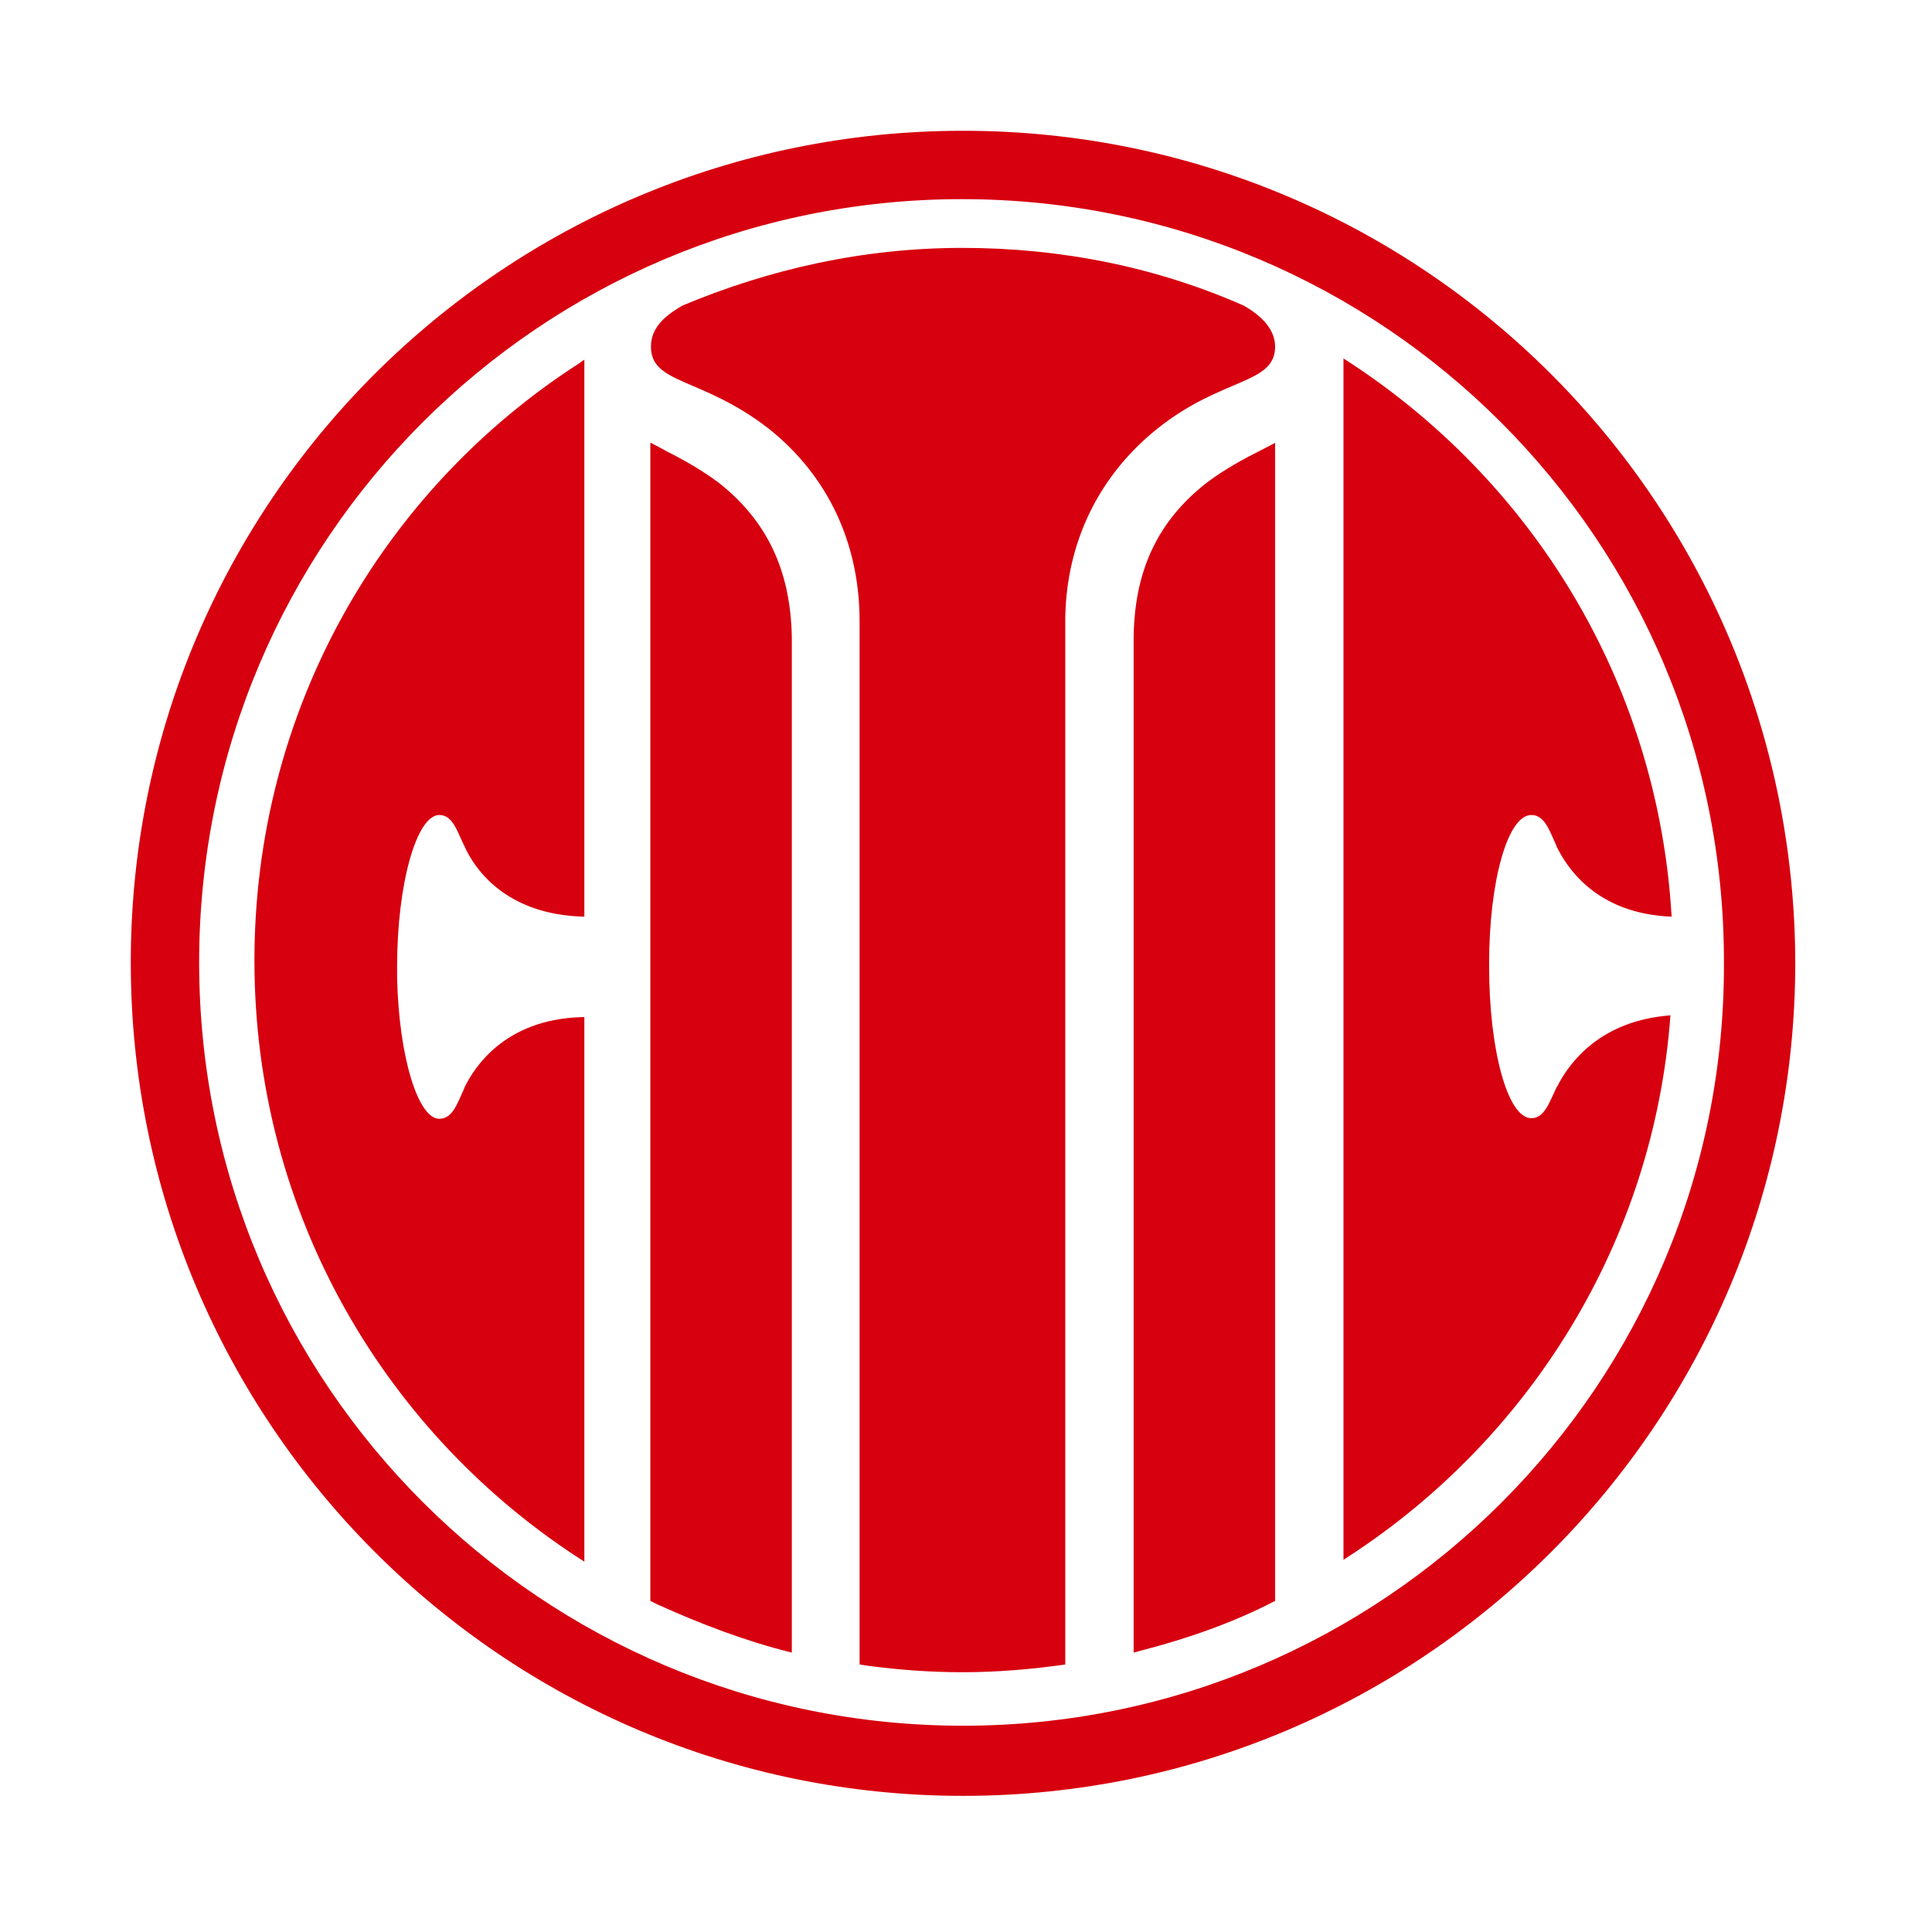
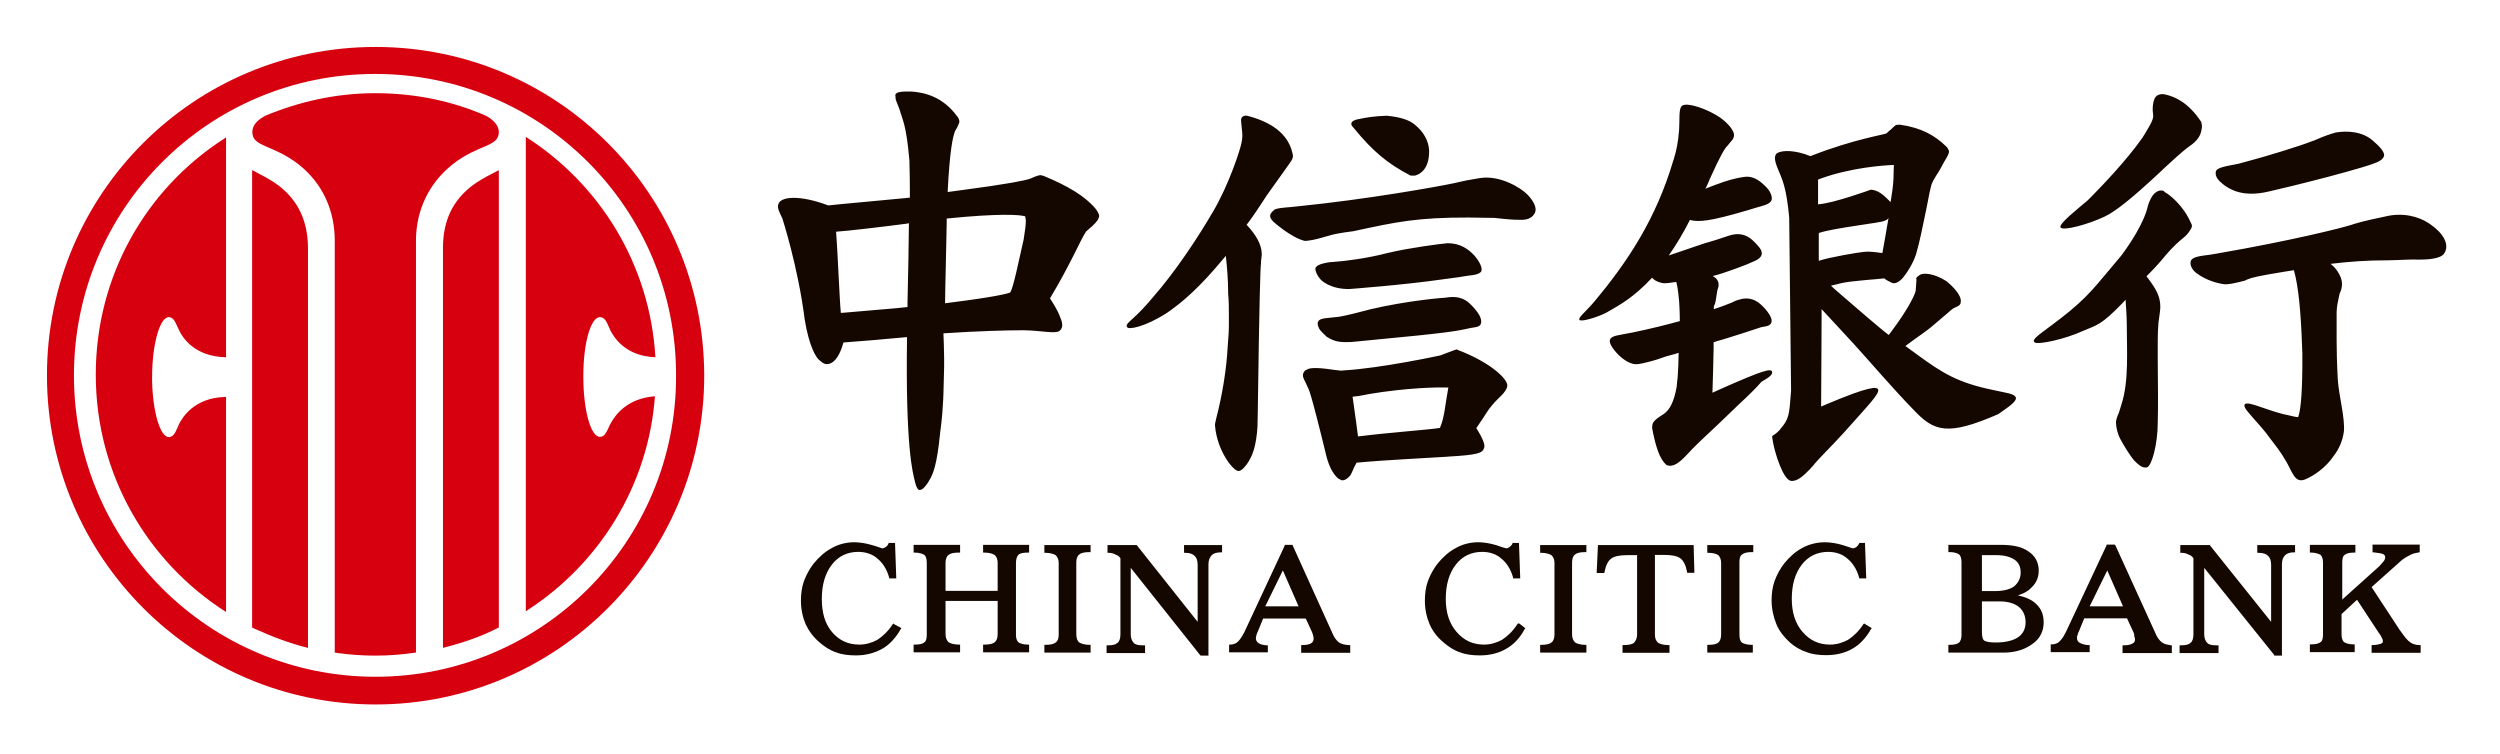
- <svg xmlns="http://www.w3.org/2000/svg" viewBox="-21 350 325 325">
+ <svg xmlns="http://www.w3.org/2000/svg" viewBox="-19 352 1065 321">
  <path fill="#d7000f" d="M141 372c77.3 0 139.8 62.5 140 139.9 0 77.4-62.7 140.2-140 140.2S1 589.3 1 511.9 63.7 372 141 372m-.2 11.5c-70.9 0-128.3 57.4-128.3 128.4S70.1 640.3 141 640.3c70.7 0 128.3-57.4 128-128.4.1-71-57.3-128.4-128.2-128.4m.1 8.2c16.8 0 32.8 3.3 47.3 9.7 2.3 1.3 5.3 3.6 5.3 6.9 0 6.4-8.9 5.1-19.8 13.8-10 8-15.3 19.3-15.5 31.8V630c-5.6.8-11.4 1.3-17.3 1.3-5.4 0-10.8-.4-16-1.1l-1.3-.2V454.5c0-12.8-5.1-24.3-15.3-32.4-11.2-8.7-19.8-7.4-19.8-13.8 0-3.6 3.1-5.6 5.3-6.9 14.6-6.1 30.3-9.7 47.1-9.7m52.6 32.8v194.8c-7.1 3.7-14.9 6.4-22.7 8.4l-1.1.3V457.8c0-11.8 4.1-20.2 12.3-26.6 2.9-2.2 6.2-4 8.8-5.3zm-105 0 1.9 1 .9.5c2.6 1.3 5.8 3.1 8.6 5.2 8 6.3 12.1 14.6 12.3 26V628c-7.7-1.9-15.3-4.8-22.6-8.1l-1.2-.6V424.5zm-11.2-14v93.7c-13.5-.3-18.6-8.4-20.1-11.7-1.3-2.6-2-5.4-4.3-5.4-3.8 0-7.1 11.5-7.1 25.5v1.9c.3 13.2 3.5 23.7 7.1 23.7 2.2 0 3-2.5 4.1-4.9l.2-.5c1.5-3 6.5-11.3 19.6-11.7h.5v91.6C44 591.5 21.8 554.3 21.8 511.6c0-42.2 21.5-79.1 54.5-100.4zm127.7-.2c31.6 20.2 52.9 54.4 55.2 93.9-13-.5-17.8-8.7-19.3-11.7l-.2-.5c-1.1-2.4-1.9-4.9-4.1-4.9-4 0-7.1 11.2-7.1 25v.5c0 14 3.1 25.5 7.1 25.5 2.2 0 3-2.6 4.2-5.1l.3-.5.2-.4c1.9-3.4 6.9-10.4 18.7-11.3-2.8 38.2-23.8 71.3-54.1 91l-.9.6z" />
  <path fill="#140700" d="M368.7 391h.6c5.8.4 13.4 2.3 19.4 10.5.5.5 1 1.5 1 2.3 0 .5-.5 1.5-1 2.6-.5.8-.8 1.3-1 1.8l-.1.4c-.6 1.7-2 6.9-2.9 25.2l5.2-.7c20.6-2.7 28.1-4.3 29.7-4.9l.3-.1c.4-.2 3.1-1.4 4.2-1.5h.1l1.3.3c10.5 4.3 17.9 8.8 22.2 14l.3.4c.2.3 1.5 2.1 1.2 3-.2 1-.7 2-3.3 4.4l-.3.2-2 1.8-.1.2c-1.9 2.7-6.5 13.7-15.2 28.2 2 3.1 3.1 5.1 3.8 6.7l.2.5c1.2 2.7 2 5.2 0 6.7-1.8 1.3-7.9-.2-14.9-.3h-1.5c-5.9 0-18.1.3-33 1.3.2 3.3.2 6.8.3 10.6v3.5l-.3 11.8-.1 2.3c-.5 9.7-1 11-1.7 17.7l-.1 1.1c-1.5 11.9-3.2 14.1-4.7 16.6-1 1.5-2.3 3.1-3.3 3.1-.8.3-1.5-.8-2-2.6l-.2-.8c-1-4-4.1-14.8-3.4-61.7l-1.1.1c-6.1.6-22.4 2-26 2.2-1.5 5.6-3.6 7.9-5.1 8.7-2.1 1.1-3.4.3-4.6-.7l-.8-.7c-1.1-1-4.1-5.4-6-17.1-2.8-22.3-9.5-43-9.5-43-1.2-2.7-2.2-4.2-1.8-5.9l.1-.2c.8-3.3 9-4.1 21.2.5h.2c2.9-.4 30.2-2.8 34.6-3.3v-4c0-3.5-.1-7.8-.2-11.9l-.1-1c-1.2-13.7-2.9-16.5-3.4-18.5l-.1-.2c-1-3.8-2.3-5.6-2.3-6.9v-.5c-.4-1.3.2-2.4 6.2-2.2m-.5 56.1-1.1.2c-6.6.9-25.8 3.2-29.9 3.4v.4c.5 5.3 1.5 29.7 2 34.2l1.4-.1c6.2-.6 23.3-1.9 27-2.4v-1.9c.2-7.4.6-29.2.6-33.8m16.1-2v1.8c-.1 7.4-.7 29.7-.7 34.3l3-.4c18.1-2.3 23.7-3.7 24.7-4.2 1.3-1.5 3.6-13.1 5.6-21.8l.2-.9c.6-3.8.9-6.1.9-7.8 0-1-.3-1.8-.3-2h-.2c-2-.6-10.6-1.3-33.2 1m406-40c9.3 1.3 15.1 4.7 19.9 9.4l.3.3.8 1.5c0 1.8-1.8 3.8-3.3 6.9-1.4 2.7-3.3 4.9-4.2 7.5l-.2.8c-.3 1-.8 3.2-1.4 6.6l-.7 3.5c-1.5 7.4-2.8 13.7-4.2 18.5-1.3 4.1-3.8 7.9-5.1 9.5-1 1.5-3.4 3.7-5.2 2.9l-.2-.1c-.5-.3-2.3-1-3.1-1.8h-.2c-1.9.3-13.6 1-18 2l-2.4.6c-.5.1-1.1.3-1.7.4l-.4.1c.9.9 1.9 1.8 3.1 2.8l1.5 1.3c3.8 3.3 17.2 14.9 20 16.9l.7-.9c8.5-11.3 10.8-17.2 10.8-18.1l.3-4.4v-.2c-.1-.6-.4-.7 1.3-1.9 1.8-1.3 6.7-.5 11.5 2.6 2.6 2.1 6.4 5.9 6.1 8.7 0 2.3-2.3 1.8-4.4 3.8-2.3 2.1-4.9 4.1-6.9 5.9-3.1 2.8-6.9 5.1-12.3 9.2l5.2 3.8c10.3 7.5 16.9 11.8 32 14.9l.9.2c4.9 1.1 8.2 1.4 8.9 2.9.8 1.8-3.8 4.6-7.4 7.2-21.8 9.5-27.4 7.4-36.1-1.8-8.5-8.7-18.4-20.3-25.4-28l-1.4-1.5c-3.7-4-7.9-8.6-12.4-13.4v4.1c0 11-.2 30.1-.2 36.8v.6l2.3-1c17.8-7.5 21.6-7.7 22-6.2.5 1.8-3.8 6.2-13.8 17.4l-.8.9c-5.9 6.5-11.3 11.6-13.3 14.3l-.7.7-.4.5c-2.8 2.9-5.7 5.6-8.4 5-3.2-1-6.4-11.3-7.3-15.9l-.4-2.3c-.3-1.5.3-.4 3.2-3.5l.2-.3c3.8-4.4 3.8-5.9 4.6-16.4l-.8-73.6-.1-1.1c-1-10.4-2.5-14.4-3.7-17.3-.8-2.3-3.8-7.4-1.3-9.2 2.3-1.3 7.7-1.3 14.1 1.3l1.1-.4c17.5-6.8 30.7-8.8 31.4-9.3l.8-.8c1.7-1.2 2.3-2.4 3.4-2.8h.2zm-89.6-8.4c2.6.3 8.2 2.1 13.1 5.4 3.6 2.6 5.9 5.6 5.9 7.4s-1.3 2.6-2.8 4.6l-.1.1c-1 .9-2.9 4-7.5 14.2-.5 1.5-1.3 2.8-1.8 4.1.3-.3.5-.3 1-.5l3.1-1.2c5.1-1.9 8.7-3 13-3.5 3.1-.3 5.9 1.5 8.2 3.8 2.5 2.2 3.3 4.9 2.9 6v.1c-.7 2-4.1 2.5-6.7 3.3l-3.6 1.1c-16 4.7-20.7 5.1-24.5 4.1-2.8 5.6-6.1 11-9 15.1l.7-.2c3.7-1.2 8-2.8 14.7-5l1.4-.4c.8-.2 5.4-1.6 8.8-2.8 5.6-1.8 8.7.5 10.8 2.6l.5.5c2 2.1 3.1 3.5 2.6 5.2-.7 2-3.9 2.8-5.7 3.7l-.2.1s-9.5 3.8-14.9 5.1l.2.1c.8.4 3.1 2 2.1 5-.5 1-.8 5.1-1.3 6.7-.7 1.2-.5 1.7-.5 2.2v.1l3.8-1.3 3.6-1.4c.2-.1.3-.1.5-.2l.3-.2c.6-.3 1.4-.6 2-.8l.8-.2c2.3-.8 5.9-.8 9 2.1 3 2.7 4.8 5.7 4.6 7.1v.1c-.2 2.2-2.9 2.1-4.5 2.5l-7.6 2.5c-2.2.7-4.7 1.5-7.3 2.3l-2.7.8s-1.3.3-2.6.8v2.6c-.1 4.9-.3 13.9-.5 18.9l4.2-1.9c17.4-7.7 20.7-8.5 21.2-7.1.3 1.3-1 2.3-4.6 4.4l-.5.6c-1.5 1.7-4.3 4.6-9.5 9.4l-7.9 7.6c-2.6 2.5-5 4.7-6.7 6.3-1.8 1.8-4.1 3.8-6.4 6.4l-.5.5c-3.2 3.5-6.1 5.8-8.8 4.6l-.2-.1c-.3-.3-1.1-1.1-1.9-2.4-2.3-3.6-3.8-11.5-4.1-13.3 0-1.8.5-2.3.5-2.3.5-1 2-2.1 4.4-3.6 2.6-1.8 4.4-5.1 5.6-11.8v-.2c0-.8.3-2.9.3-2.9l.1-1.1c.2-3 .4-7 .4-10.1-1.9.7-5.4 1.4-7.3 2.2l-.3.1c-1.7.7-7.3 2.2-9.5 2.5h-.2c-2.8.5-6.1-1.8-8.2-3.8-3.1-3.1-4.1-5.4-3.8-6.4.5-2.1 4.4-2.1 7.2-2.8l2.2-.4c7.8-1.6 14.5-3.3 20.4-4.9 0-3.6-.2-8.3-.5-10.4l-.2-1.9c-.2-1.6-.5-3.3-.8-4.4l-.7.1c-1.9.3-4.1.6-5.2.4-2.3-.5-3.6-1.3-4.4-2.3-7.9 8.5-14.1 11.8-19 14.6-3.1 1.8-9 3.6-10.8 3.6-3.8.3 2-4.1 4.9-7.7 14.9-17.7 26.6-35.9 33.8-60l.3-.9c1.3-4.3 1.8-6.9 2.3-12.6.3-4.1-.3-9.2 1.3-10.3.5-.3 1.8-.6 3.1-.3m84.8 48.2-.2.2c-.4.5-.5.6-1.6 1-1.3.8-21.5 3-27.7 5.1l-.2.1v11.8c4.4-1.5 16.9-3.6 19.2-3.8 3.6-.3 5.6.3 7.9.5 1-5.4 1.8-10.3 2.6-14.9m2.3-22.6h-.5c-3.3.1-17.9 1-31.3 6l-.5.2v10.8c0-.2.2-.3.2-.3 6.1-.3 22.3-6.2 22.3-6.2 3.1.2 5.4 2.3 7.3 4.2l1.1 1.1.8-5.4c.5-3.9.5-6.4.5-8.1zm227.7 24.7.9.6c5.5 3.8 8.3 8.7 5.8 12.4-1.5 2.4-7.8 2.6-10.6 2.6h-.4c-2.5-.2-7.6.2-13.1.3h-.5c-8.2 0-15.4.5-23.8 1.5 2.3 1.8 3.6 3.8 4.4 5.9.3.8.5 1.8.5 2.6 0 1.3-.3 2.8-1 4.1l-.4 1.8c-.5 2.2-.8 3.9-.9 6.1v11.8c0 3.8.1 9.7.5 17 .5 7.2 3.1 16.2 2.6 22.1-.5 3.8-2 7.4-4.4 10.5-3.3 4.9-8.5 8.5-12.3 10-4.1 1.5-5.1-2.8-7.7-7.4s-4.6-6.9-7.9-11.3l-.5-.7c-4.2-5.3-9-9.9-9.5-11.6-1-3.8 7.9 1 16.4 3.1l1.4.3c2.7.6 4.1 1 5 1l.1-.3c.7-2 1.6-7.1 1.7-21.2v-5.7l-.1-2.5c-.5-15.1-1.6-26.3-3.5-32.9l-4.4.7c-11 1.8-13.7 2.5-15.3 3.2l-.5.2-.5.3-2.8.7c-2 .5-3.7.8-5.2.9h-.9c-5.3-.7-9.5-3-11.4-4.4l-.3-.2c-1.5-1-3.3-3.3-2.6-5.4.8-1.8 4.4-2.1 8.2-2.6l3-.5c31.7-5.5 52.8-10.8 57.5-12.3l.5-.2c4-1.3 11.8-2.9 13.3-3.2 7.8-2 14.6 0 18.7 2.7m-112.4-13.2c1.8.8 8 5.7 11.1 12.9l.2.4s.8 1 0 2.3l-.2.3c-.4.7-1.3 2.2-2.7 3.3-2.3 1.8-5.1 4.4-7.9 7.7-3.3 4.1-6.1 6.9-8.2 9l.7.9c3.4 4.6 5.2 7.6 5.2 12.2 0 1.5-.5 4.1-.8 6.7-.2 2.3-.3 5.4-.3 7.3v8.6c.1 12.9.2 18.9 0 26.7 0 9.2-2.6 18.5-4.6 19s-3.8-1.3-5.6-3.1c-1.5-1.8-4.1-5.9-5.6-8.7-1.3-2.3-2-5.4-2-7.4 0-1 .5-2.1.8-3.1.3-.3.8-2.1 1.5-4.4 3.3-10 2.3-23.1 2.3-34.4 0-3.3-.3-6.7-.5-10.3l-1.5 1.6c-8.9 9.2-10.6 9.1-16.7 11.7-7.9 3.6-19 5.9-20.5 4.9-2-1.3 3.7-4.5 10.4-9.8l.3-.2c12.6-9.7 15.4-14.4 25.9-26.7l.7-.9c9.9-13.5 10.9-20.6 10.9-20.6.5-1.8 1.8-4.9 3.6-5.9 1.7-1.2 3.5-.5 3.5 0m.5-41.5.4.1c3.6.9 9.3 3.3 14.7 11.5l.1.3c.1.5.3 1.5.2 2.1v.1c-.3 1 0 4.1-4.6 7.4-4.4 3.1-7.9 6.7-11.3 9.7l-2.1 2c-11.9 11.1-18.7 16.5-23.3 18.7l-.2.1c-6.9 3.3-17.7 6.2-18.7 4.6-1-1.5 7.7-8.2 11.5-11.5l1.9-1.9c4.9-5 14.5-15 21.4-24.7l1.3-2.1c3-4.9 3.6-6.4 3.3-8.2-.5-3.1.3-6.7 1.3-7.4.7-.8 2.3-1.3 4.1-.8m87.1 18.7 1.1.9c2 1.7 5.2 4.6 4.8 6.5-.3 1.3-1.8 2.1-1.8 2.1-2.8 2.3-40 11.5-47.4 13.1-11 2.6-16.4-1-18.7-2.6l-.4-.3c-1.9-1.5-3.7-3.2-3.4-5.3 0-2.1 4.6-2.6 9.5-3.6l1.5-.4c10.8-2.8 25.4-7.4 29.9-9.2l.4-.2h.3l.9-.4c4.1-1.8 6.4-2.5 8.1-3l.3-.1c2.1-.4 9.3-1.4 14.9 2.5m-389.4 89.8.8.3c14.1 5.4 21.5 12.6 21 15.4s-3.8 4.9-6.1 7.7l-.5.6c-1.8 2-1.9 2.8-6.6 9.6l.6.9c1.8 3 3.2 5.9 2.8 7.3l-.1.3c-.6 2.1-2.7 2.9-15.1 3.6l-1.2.1c-7.2.5-25.2 1.3-38 2.5-1.8 3.1-2 4.9-3.1 5.9-1 1-1.9 1.7-3.1 1.6h-.2l-1.5-.8c-2.3-2.1-4.1-5.4-5.4-11.3l-1.5-6.1c-3.2-12.9-4.5-17.4-5.2-19.5l-.5-1.3-1.3-2.8c-.5-1.2-2-3-.2-4.9l.2-.2h.3c1-1 3.8-1.3 10.8-.3l.6.1c2.1.2 3 .4 3.5.4l1-.1c16-.9 41.3-6.4 41.3-6.4l2.1-.8c2.5-.9 3.8-1.5 4.6-1.7zm-89-99.5c10 2.6 17.2 7.4 19.2 15.6.2.7.3 1.3.3 1.5v.3c-.2 1.3-.6 1.7-3 5.1-2.8 3.8-5.4 7.7-8.2 11.5l-1.7 2.6c-1.6 2.4-3.5 5.4-6.1 8.9l-.4.5s-.3.3-.3.5c4.2 4.5 6.3 8.5 6.4 12.2v.6l-.3 2.8v.7c-.3 2.1-.7 14-1.4 64.1l-.1 4.9v.3c-.5 9-2.3 12.7-3.8 15.2l-.3.5c-.4.6-2.7 4-4.3 3.5-2.3-.5-8.8-8.7-9.7-19.2v-.8l.5-2.3c2.6-10 4.4-21 4.9-30.7l.1-1.4c.2-2.4.4-5 .4-7.9v-3.7c0-3.1 0-6.4-.3-9.5 0-6.1-.5-11.5-1-16.1l-1.1 1.3c-9.7 11.7-17.1 18.3-24 23-9.5 6.1-16.4 7.2-16.9 6.1-1-1 1.1-2.5 2.7-4l2.1-2c1-1 2.2-2.2 4.4-4.7l1.6-1.9c9.7-11 19.5-25.9 25.6-36.4 6.9-11.5 12-27.4 12.3-29.7.5-2 .3-4.1.3-4.1l-.1-1c-.2-2.4-.4-3.4-.4-4.1-.2-2.7 2.6-2.2 2.6-2.2M564 519.9l-2.5.5c-1 .2-2.8.5-4.3.6l.8 5.7c.6 4 1.2 8.8 1.5 11.2l1.1-.1c11.8-1.5 28.8-2.7 33.8-3.5 2-4.4 2.3-10.5 3.6-17.2h-.4c-3.2-.2-17.1 0-33.6 2.8m44-37.7.4.4.8.9c1.4 1.6 2.8 3.6 2.8 5.5 0 2.2-1.8 2.3-4.4 2.7l-.5.1-2.3.5c-7.3 1.7-31.4 3.7-46.1 5.2l-2.1.2h-.3c-4.7.2-6.8-.2-9.9-2.1l-.3-.2-.5-.5c-.9-.9-2.1-1.9-2.7-3l-.1-.3c-.3-.5-.5-1.5-.5-1.8.3-2.6 3.6-2.1 8.5-2.8h.2c.8-.1 3.4-.5 12.1-2.8l1.5-.4c16.1-3.8 31.6-5 32.3-5 6.3-1.1 9.1 1.3 11.1 3.4m-10.3-26.6c5.4 0 9 2.6 11.5 5.4 2 2.3 3.8 5.6 2.6 6.9-1.5 1.5-4.9 1.3-8.3 2l-.5.1-5.9.8-1.5.2c-16.6 2.4-39.5 4.1-39.5 4.1-8.2.3-12.3-3.8-12.3-3.8-2-2.1-2.8-4.6-2.3-5.4 1-1.5 4.9-2.1 6.7-2.3h.6c4.9-.3 14.9-1.6 23.2-3.8l.9-.2c8.5-2 21.3-3.7 24.8-4m34-20.7c2 2.1 4.4 5.4 3.1 7.9-1.7 3.2-5.2 2.9-7.8 2.8h-.8c-2.8-.1-8.8-.8-8.8-.8h-1.8c-25.4-.6-35.5.9-51.1 4.2l-7 1.5s-6.9.8-10 1.8c-2.9.7-5.2 1.7-9.2 2.2l-.6.1h-1c-5.9-1.5-13.3-8.2-13.3-8.2-2.6-2.6-.8-3.8.3-4.9.8-.8 3.6-1 7.2-1.3l2.9-.3c29.8-3 59.1-8.3 66.3-9.8l5.4-1.2c1.6-.3 2.6-.5 5.1-.9l1.3-.2c8.3-1.1 17 4.2 19.8 7.1m-60-33.6c5.6.5 9.7 1.8 12 3.8 3.7 3 5.8 6.7 6.1 10.8v.7c0 7.3-3.7 9.6-6 10.2h-1.9c-10.1-5.2-16.4-10.8-23.8-19.8l-1.1-1.3c-.3-.4-1.1-1.8 1.6-2.7l.9-.2c3.6-.8 7-1.3 12.2-1.5M344.9 583c2.5 0 5.3.5 7.9 1.3 1.3.3 3.8 1.3 4.1 1.3.5 0 .8-.3 1.3-.5.5-.3 1-.8 1.3-1.5v-.3h2.8v.5l.5 14.1v.5h-3v-.3c-1-3.6-2.8-6.4-5.1-8.2-2-1.8-4.8-2.8-8.1-2.8-4.6 0-8.4 1.8-11.2 5.4s-4.3 8.4-4.3 14.6c0 5.9 1.3 10.5 4.3 14.1q4.5 5.4 11.7 5.4c2.8 0 5.3-.8 7.6-2 2.3-1.5 4.6-3.6 6.6-6.7l.3-.3.3.3 2.8 1.5.3.3-.3.3c-2 3.6-4.8 6.7-7.9 8.4-3.3 1.8-6.9 2.8-11.2 2.8-3 0-5.8-.3-8.4-1.3-2.5-.8-4.8-2.3-6.9-4.1-2.8-2.3-4.8-5.1-6.1-7.9-1.3-3.1-2-6.4-2-10 0-2.8.3-5.6 1.3-8.4 1-2.6 2.3-5.1 4.1-7.4 2.3-2.8 4.8-5.1 7.9-6.7 2.8-1.6 6.1-2.4 9.4-2.4m120.2 1.1.3.3 25.8 32.5v-24.3c0-1.8-.5-3.1-1.3-3.8-.8-.8-2-1.3-4-1.3h-.5v-3.3h16.2v3.1h-.5c-2 0-3.3.5-4 1.3-.8 1-1.3 2-1.3 3.8v38.9h-3.3l-.3-.3-29.5-37.1v28.4c0 1.5.5 2.8 1.3 3.6s2 1 3.8 1h1v3.3h-16.4v-3.3h.8c1.8 0 3-.3 3.8-1 .8-.5 1.3-1.8 1.3-3.6v-32.5c-.5-.8-1.3-1.3-2-1.5-.8-.5-1.8-.8-3-.8h-.5v-3.3h12.3zm-75.1 0v3.3h-.5c-2.1 0-3.6.3-4.4 1-.8.5-1.3 1.8-1.3 3.3v12H406v-12c0-1.5-.5-2.6-1.3-3.3-.8-.5-2.3-1-4.4-1h-.5v-3.3h19.6v3.3h-.5c-2.1 0-3.4.3-4.1 1-.5.5-1 1.8-1 3.3v30.6c0 1.5.3 2.6 1 3.3.8.5 2.1 1 4.1 1h.5v3.3h-19.6v-3.3h.5c2.1 0 3.6-.3 4.4-1 1-.8 1.3-2 1.3-3.6v-14h-22.2v14c0 1.8.5 2.8 1.3 3.6.8.5 2.3 1 4.4 1h.5v3.3h-19.8v-3.3h.5c2.1 0 3.4-.3 4.1-1 .8-.5 1-1.8 1-3.3v-30.6c0-1.5-.3-2.6-1-3.3-.8-.5-2.3-1-4.1-1h-.5v-3.3zm55.6 0v3.1h-.5c-2 0-3.5.3-4.3 1-.8.5-1.3 1.8-1.3 3.3v30.6c0 1.8.5 3.1 1.3 3.6s2.3 1 4.3 1h.5v3.3h-19.7v-3.3h.5c2 0 3.5-.3 4.3-1 .8-.5 1.3-1.5 1.3-3.3v-30.6c0-1.5-.5-2.6-1.3-3.3-.8-.5-2.3-1-4.3-1h-.5v-3.3h19.7zm86.1 0v.3l16.8 37.1c.8 2 1.8 3.3 2.8 4.1 1 .7 2.1 1 4 1.2h.9v3.3h-20.9v-3.3h.5c1.8 0 3.1-.3 3.8-.8.8-.5 1-1.3 1-2 0-.5-.3-2-.8-3-.3-.7-1.1-2.4-2.4-5.2l-.2-.3h-18.1l-2.3 5.6c-.3.5-.8 2-.8 2.8s.3 1.3.8 1.8 1.6 1 3.5 1.2h.8v3h-16.5v-3.3h.5c1.3 0 2.5-.5 3.3-1.3.7-.7 1.6-1.9 2.4-3.5l.2-.3 17.3-37.1v-.3zm-4.2 10.9-7.5 15.3h14.2zm83.2-12c2.5 0 5.3.5 7.9 1.3 1.3.5 3.8 1.3 4.1 1.3.5 0 .8-.3 1.3-.5.5-.5 1-.8 1.3-1.5v-.3h2.8v.5l.5 14.1v.5h-3v-.3c-1-3.6-2.8-6.4-5.1-8.2-2-1.8-4.8-2.8-8.1-2.8-4.6 0-8.4 1.8-11.2 5.4s-4.3 8.4-4.3 14.6c0 5.9 1.5 10.5 4.6 14.1s6.9 5.4 11.7 5.4c2.8 0 5.3-.8 7.6-2 2.3-1.5 4.6-3.6 6.6-6.7l.3-.3h.5l2.3 1.8.3.3-.3.3c-2 3.8-4.8 6.7-7.9 8.4-3 1.8-6.9 2.8-11.2 2.8-3 0-5.8-.3-8.4-1.3-2.5-.8-4.8-2.3-6.9-4.1-2.8-2.3-4.8-4.9-6.1-7.9-1.3-3.1-2-6.4-2-10 0-2.8.3-5.6 1.3-8.4 1-2.6 2.3-5.1 4.1-7.4 2.3-2.8 4.8-5.1 7.9-6.7 2.8-1.6 6.1-2.4 9.4-2.4m147.7 0c2.5 0 5.3.5 7.9 1.3 1 .3 3.8 1.3 4.1 1.3.5 0 .8-.3 1.3-.5.5-.3.8-.8 1.3-1.5v-.3h2.5v.5l.5 14.1v.5h-3v-.3c-1-3.6-2.8-6.4-5.1-8.2-2-1.8-4.8-2.8-8.1-2.8-4.6 0-8.4 1.8-11.2 5.4s-4.3 8.4-4.3 14.6c0 5.9 1.5 10.5 4.6 14.1s6.9 5.4 11.7 5.4c2.8 0 5.3-.8 7.6-2 2.3-1.5 4.6-3.6 6.6-6.7l.3-.3 3.3 2-.3.3c-2 3.6-4.8 6.7-7.9 8.4-3 1.8-6.9 2.8-11.2 2.8-3 0-5.8-.3-8.4-1.3-2.5-.8-5.1-2.3-7.1-4.1-2.5-2.3-4.6-4.9-5.8-7.9s-2-6.4-2-10c0-2.8.3-5.6 1.3-8.4 1-2.6 2.3-5.1 4.1-7.4 2.3-2.8 4.8-5.1 7.9-6.7 2.8-1.5 6.1-2.3 9.4-2.3m-101.6 1.1v3.1h-.5c-2 0-3.5.3-4.3 1-.8.5-1.3 1.8-1.3 3.3v30.6c0 1.8.5 2.8 1.3 3.6.8.5 2.3 1 4.3 1h.5v3.3h-19.7v-3.3h.5c2 0 3.5-.3 4.3-1 .8-.5 1.3-1.8 1.3-3.3v-30.6c0-1.5-.5-2.6-1.3-3.3-.8-.5-2.3-1-4.3-1h-.5v-3.3h19.7zm45.7 0v.5l.3 10.9v.5h-3.1v-.3c-.5-2.8-1.5-4.8-2.8-5.8s-3.6-1.5-6.7-1.5H686v34.1c0 1.5.5 2.5 1.3 3.3.8.5 2.3 1 4.4 1h.5v3.3h-20v-3.3h.5c2.1 0 3.6-.3 4.4-1 .8-.8 1.3-2 1.3-3.5v-33.8H674c-3.1 0-5.4.5-6.7 1.5s-2.3 3-2.8 5.8v.3h-3.3v-.5l.5-10.9v-.5h40.8zm25.4 0v3.1h-.5c-2 0-3.5.3-4.2 1-1 .5-1.2 1.8-1.2 3.3v30.6c0 1.8.2 2.8 1 3.6.7.5 2.2 1 4.2 1h.5v3.3h-19.4v-3.3h.5c2 0 3.5-.3 4.2-1 .7-.5 1.2-1.8 1.2-3.3v-30.6c0-1.5-.5-2.6-1.2-3.3-.7-.5-2.2-1-4.2-1h-.5v-3.3h19.6zm194.6 0v.3l26 32.5v-24.3c0-1.8-.5-3.1-1.3-3.8-.8-.8-2-1.3-4.1-1.3h-.5v-3.3h16.1v3.1h-.5c-1.8 0-3.1.5-3.8 1.3-.8.8-1.3 2-1.3 3.8v38.9h-3.3v-.3L920 593.9v28.4c0 1.5.5 2.8 1.3 3.6s2 1 3.8 1h1v3.3h-16.6v-3.3h.8c1.8 0 3.1-.3 3.8-1 .8-.5 1.3-1.8 1.3-3.6v-32.5c-.5-.8-1.3-1.3-2-1.5-.8-.5-1.8-.8-3.1-.8h-.5v-3.3h12.7zm-89.4 0c5.4 0 9.2.8 12 2.8 2.8 1.8 4.4 4.6 4.4 8.2 0 2.8-1 5.1-2.8 6.9-1.3 1.5-3.3 2.8-6.1 3.6 3.3.8 5.9 1.8 7.7 3.6 2.3 2.1 3.3 4.6 3.3 8 0 3.6-1.5 6.9-4.9 9.2-3 2.2-6.9 3.5-11.5 3.6H811v-3.3h.5c2 0 3.3-.3 4.1-1 .5-.5 1-1.6 1-3.1v-31.1c0-1.5-.3-2.6-1-3.3-.7-.5-2.1-1-3.8-1h-.8v-3.1zm48.8 0 .3.3 16.9 37.1c.8 2 1.8 3.3 2.8 4.1.9.7 2.1 1 3.5 1.2l.3.1h.5v3.3h-21v-3.3h.5c1.8 0 3.1-.3 3.8-.8.8-.3 1-1 1-1.8 0-.5-.3-1-.3-1.5 0-.7-.2-1.2-.4-1.6l-.1-.2-2.6-5.6h-18.2l-2.3 5.6c-.3.5-.5 1-.5 1.5-.3.3-.3.8-.3 1.3 0 .8.3 1.3.8 1.8.7.5 1.9 1 3.7 1.2h.9v3h-16.6v-3.3h.5c1.3 0 2.6-.5 3.3-1.3.7-.7 1.7-1.9 2.4-3.5l.2-.3 17.4-37.1v-.3h3.5zm102.5 0v3.3h-.5c-2 0-3.3.3-4.1 1-.8.5-1 1.8-1 3.3v15.7l15.8-14.2c1-1 1.5-1.8 2-2.3.3-.5.5-1 .5-1.3 0-.8-.3-1.3-.8-1.5-.5-.3-1.5-.5-4.1-.8h-.5V584h20.1v3.3h-.3c-1.5.3-2.8.5-4.1 1.3-1.5.8-2.8 1.5-4.1 2.8l-12 10.7 12 18.3c1.8 2.5 3.1 4.3 4.3 5.1 1 .8 2.5 1.3 4.1 1.3h.5v3.3h-20.9v-3.3h.5c1.3 0 2.5-.3 3.3-.5.9-.4 1-.7 1-.9v-.1c0-.3 0-.8-.3-1.3s-.5-1.3-1.5-2.5l-9.2-14-6.6 6.1v8.6c0 1.5.3 2.5 1 3.3.8.5 2 1 4.1 1h.5v3.3H965v-3.3h.5c2 0 3.3-.3 4.1-1 .8-.5 1-1.8 1-3.3v-30.5c0-1.5-.3-2.5-1-3.3-.8-.5-2.3-1-4.1-1h-.5v-3.3zM833 608.2h-7.7v13.1c0 2.3.5 3.3 1 3.6.8.5 2.3.8 4.9.8 4.1 0 7.5-.8 9.6-2.3s3.1-3.6 3.1-6.4c0-2.6-1-4.9-2.8-6.4s-4.7-2.4-8.1-2.4m45.7-13.2-7.5 15.3h14.2zm-47.1-6.5h-6.3v15.3h5.6c3.5 0 6.3-.7 8.1-2 1.8-1.5 2.8-3.5 2.8-5.9s-.8-4.2-2.5-5.4c-1.9-1.3-4.5-2-7.7-2" />
</svg>
